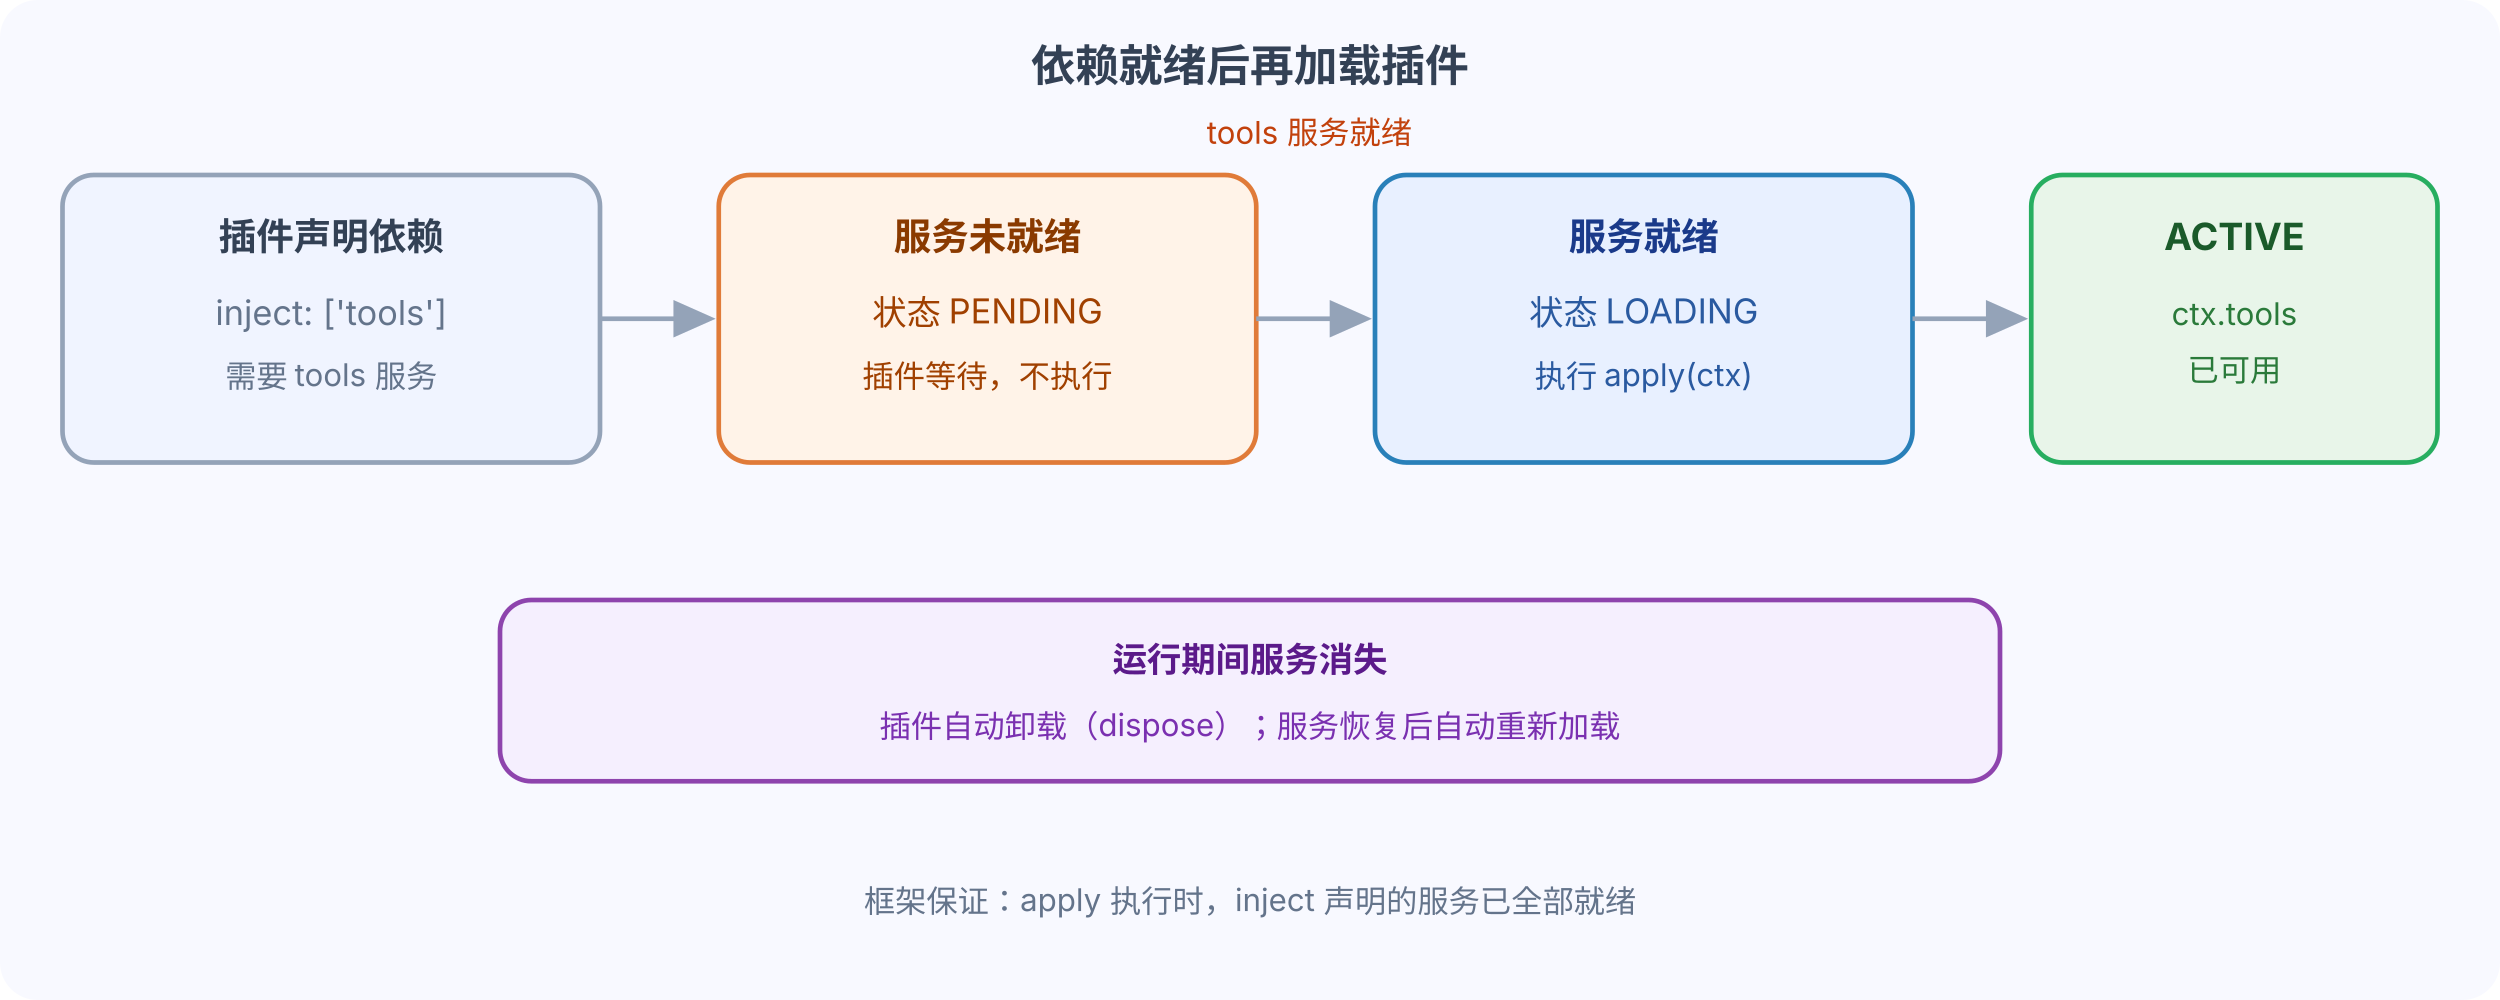
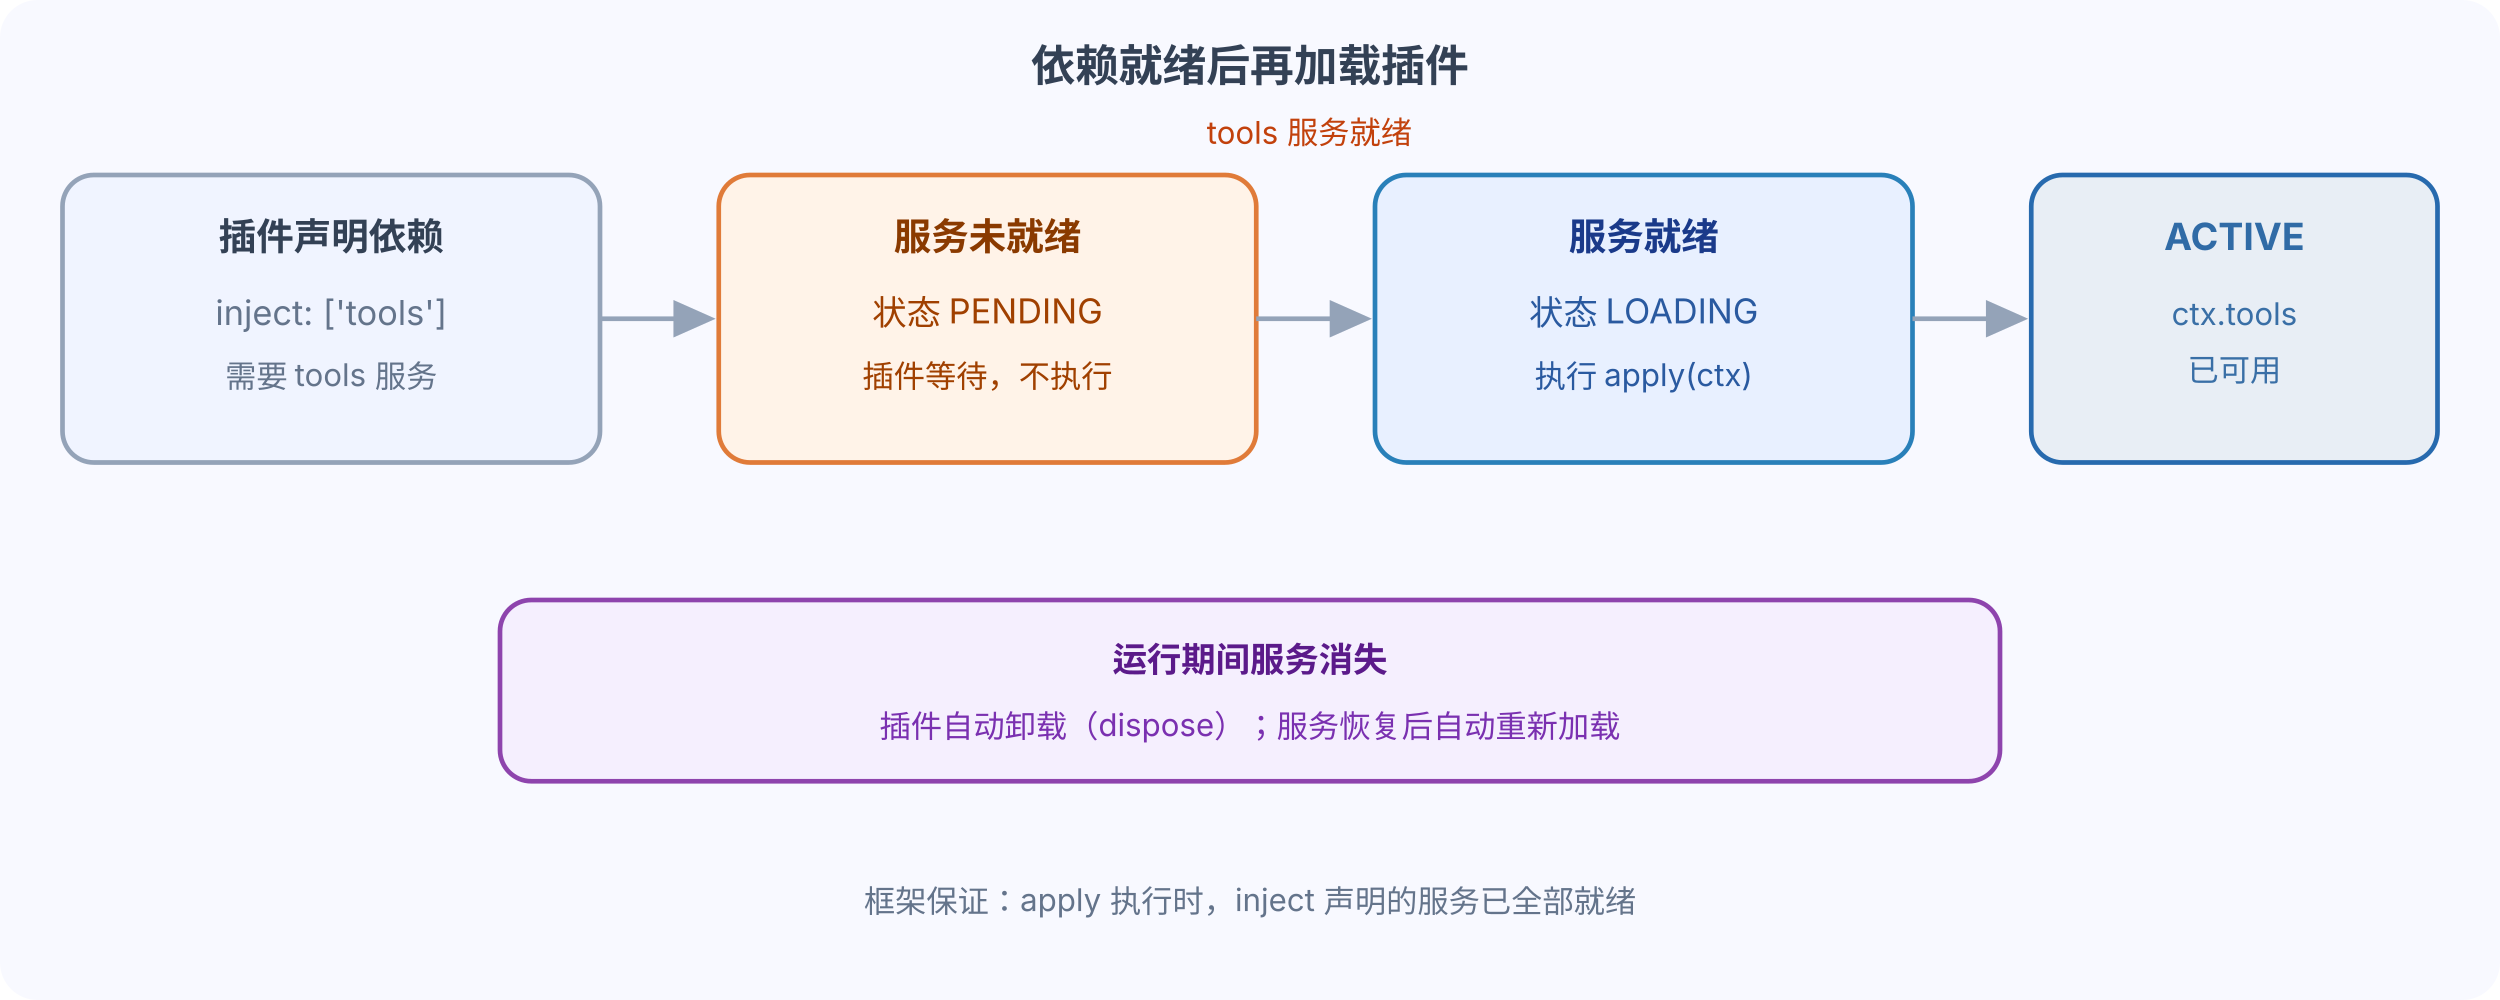
<svg xmlns="http://www.w3.org/2000/svg" viewBox="0 0 800 320" style="width:100%;height:auto;font-family:-apple-system,BlinkMacSystemFont,'Segoe UI','PingFang SC','Hiragino Sans GB','Microsoft YaHei',sans-serif;">
  <defs>
    <marker id="p9Arrow" markerWidth="9" markerHeight="8" refX="7" refY="4" orient="auto">
      <path d="M0,0 L0,8 L9,4 z" fill="#94a3b8" />
    </marker>
  </defs>
  <rect width="800" height="320" rx="12" fill="#f8f9ff" />
  <text x="400" y="26" text-anchor="middle" font-size="14" font-weight="bold" fill="#334155">依赖就绪后再加载插件</text>
  <rect x="20" y="56" width="172" height="92" rx="10" fill="#f0f4ff" stroke="#94a3b8" stroke-width="1.5" />
  <text x="106" y="80" text-anchor="middle" font-size="12" font-weight="bold" fill="#334155">插件声明依赖</text>
  <text x="106" y="104" text-anchor="middle" font-size="11" fill="#64748b">inject: ['tools']</text>
  <text x="106" y="124" text-anchor="middle" font-size="10" fill="#64748b">需要 tools 服务</text>
  <rect x="230" y="56" width="172" height="92" rx="10" fill="#fff3e8" stroke="#e07b39" stroke-width="1.5" />
  <text x="316" y="80" text-anchor="middle" font-size="12" font-weight="bold" fill="#8a3a00">服务未就绪</text>
  <text x="316" y="104" text-anchor="middle" font-size="11" fill="#a04000">状态 PENDING</text>
  <text x="316" y="124" text-anchor="middle" font-size="10" fill="#a04000">插件等待，不执行</text>
  <rect x="440" y="56" width="172" height="92" rx="10" fill="#e8f0ff" stroke="#2980b9" stroke-width="1.5" />
  <text x="526" y="80" text-anchor="middle" font-size="12" font-weight="bold" fill="#1a3a8a">服务就绪</text>
  <text x="526" y="104" text-anchor="middle" font-size="11" fill="#2a5aa0">状态 LOADING</text>
  <text x="526" y="124" text-anchor="middle" font-size="10" fill="#2a5aa0">执行 apply(ctx)</text>
-   <rect x="650" y="56" width="130" height="92" rx="10" fill="#e8f5e9" stroke="#27ae60" stroke-width="1.5" />
-   <text x="715" y="80" text-anchor="middle" font-size="12" font-weight="bold" fill="#1a5a2a">ACTIVE</text>
-   <text x="715" y="104" text-anchor="middle" font-size="10" fill="#2a7a3a">ctx.tools</text>
-   <text x="715" y="122" text-anchor="middle" font-size="10" fill="#2a7a3a">已可用</text>
+   <rect x="650" y="56" width="130" height="92" rx="10" fill="#E8EEF5" stroke="#276AAE" stroke-width="1.5" />
+   <text x="715" y="80" text-anchor="middle" font-size="12" font-weight="bold" fill="#306BA6">ACTIVE</text>
+   <text x="715" y="104" text-anchor="middle" font-size="10" fill="#396FA6">ctx.tools</text>
+   <text x="715" y="122" text-anchor="middle" font-size="10" fill="#396FA6">已可用</text>
  <line x1="192" y1="102" x2="226" y2="102" stroke="#94a3b8" stroke-width="1.5" marker-end="url(#p9Arrow)" />
  <line x1="402" y1="102" x2="436" y2="102" stroke="#94a3b8" stroke-width="1.5" marker-end="url(#p9Arrow)" />
  <line x1="612" y1="102" x2="646" y2="102" stroke="#94a3b8" stroke-width="1.5" marker-end="url(#p9Arrow)" />
  <text x="419" y="46" text-anchor="middle" font-size="10" fill="#c2410c">tools 服务就绪</text>
  <rect x="160" y="192" width="480" height="58" rx="10" fill="#f5effe" stroke="#8e44ad" stroke-width="1.5" />
  <text x="400" y="215" text-anchor="middle" font-size="11" font-weight="bold" fill="#5b1a8a">运行期间服务消失</text>
  <text x="400" y="236" text-anchor="middle" font-size="10" fill="#7a30b0">插件自动卸载（dispose）；服务恢复后自动重新加载</text>
  <text x="400" y="292" text-anchor="middle" font-size="10" fill="#64748b">框架保证：apply 执行时，inject 声明的服务已全部就绪</text>
</svg>
